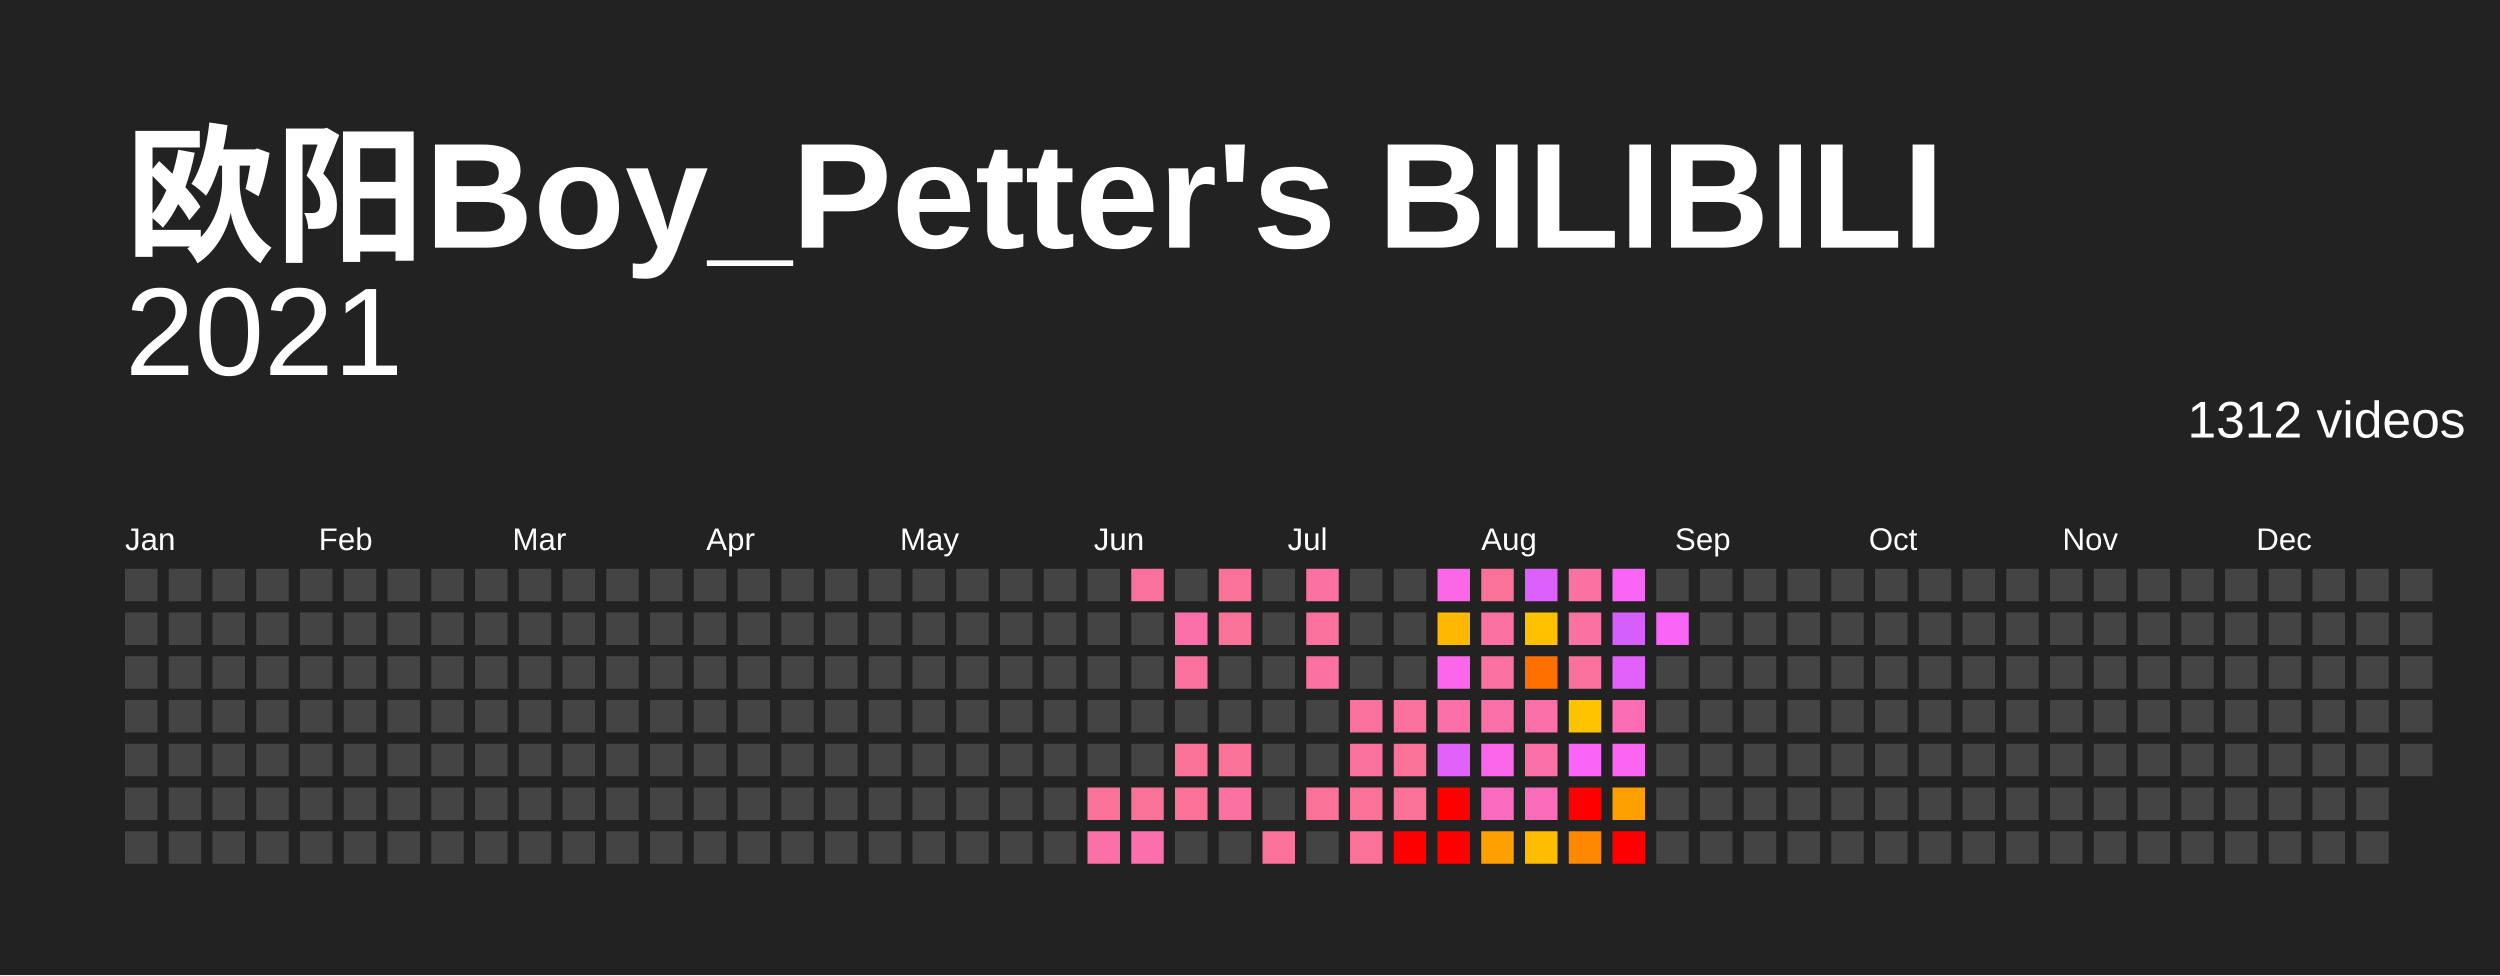
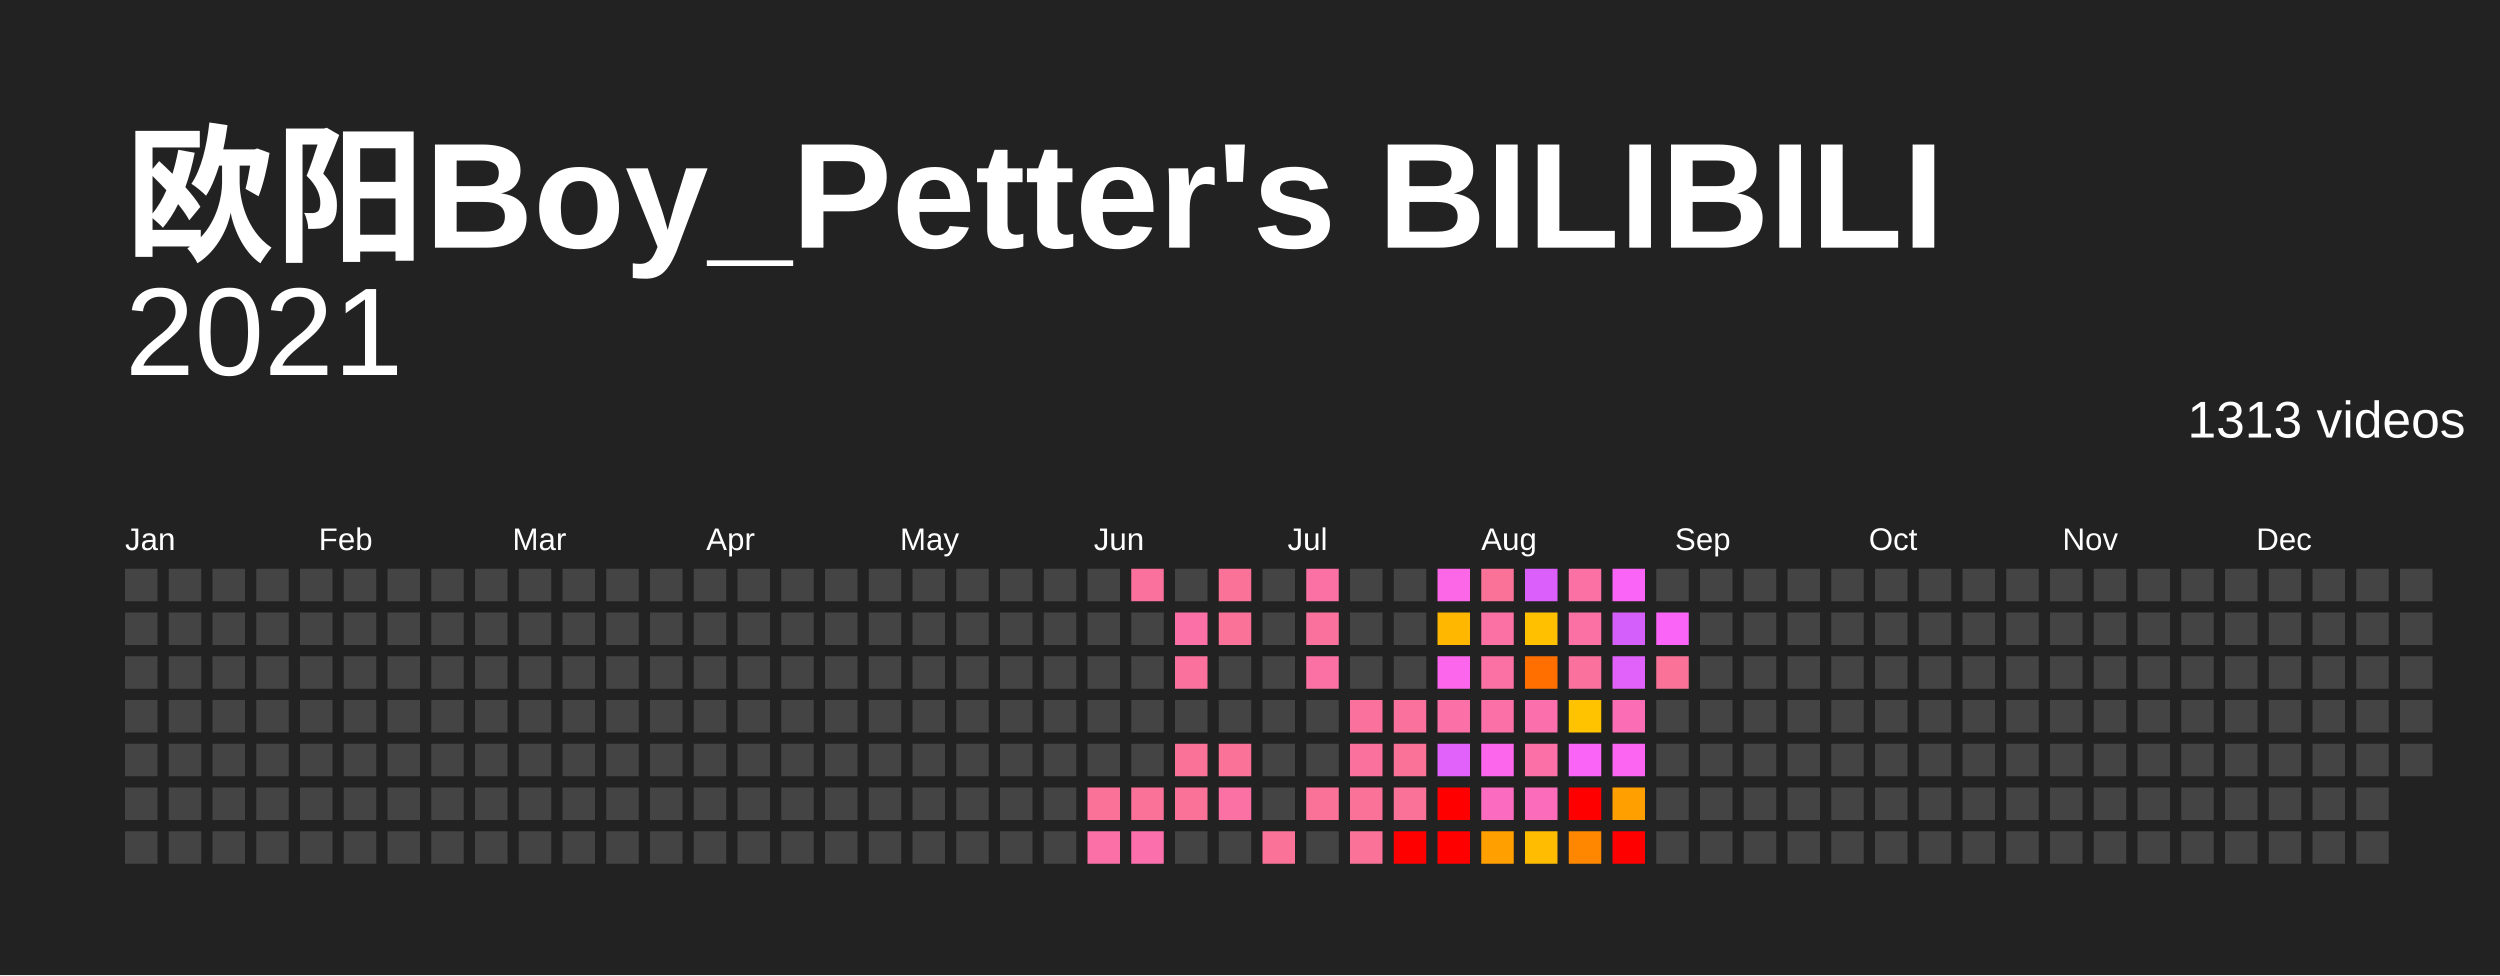
<svg xmlns="http://www.w3.org/2000/svg" baseProfile="full" height="78mm" version="1.1" viewBox="0,0,200,78" width="200mm">
  <defs />
  <rect fill="#222222" height="78" width="200" x="0" y="0" />
  <text fill="#FFFFFF" style="font-size:12px; font-family:Arial; font-weight:bold;" x="10" y="20">欧阳Boy_Petter's BILIBILI</text>
  <text alignment-baseline="hanging" fill="#FFFFFF" style="font-size:10.0px; font-family:Arial;" x="10" y="30">2021</text>
-   <text alignment-baseline="hanging" fill="#FFFFFF" style="font-size:4.125px; font-family:Arial;" x="175" y="35">1312 videos</text>
+   <text alignment-baseline="hanging" fill="#FFFFFF" style="font-size:4.125px; font-family:Arial;" x="175" y="35">1313 videos</text>
  <text fill="#FFFFFF" style="font-size:2.5px; font-family:Arial" x="10.0" y="44">Jan</text>
  <text fill="#FFFFFF" style="font-size:2.5px; font-family:Arial" x="25.5" y="44">Feb</text>
  <text fill="#FFFFFF" style="font-size:2.5px; font-family:Arial" x="41.0" y="44">Mar</text>
  <text fill="#FFFFFF" style="font-size:2.5px; font-family:Arial" x="56.5" y="44">Apr</text>
  <text fill="#FFFFFF" style="font-size:2.5px; font-family:Arial" x="72.0" y="44">May</text>
  <text fill="#FFFFFF" style="font-size:2.5px; font-family:Arial" x="87.5" y="44">Jun</text>
  <text fill="#FFFFFF" style="font-size:2.5px; font-family:Arial" x="103.0" y="44">Jul</text>
  <text fill="#FFFFFF" style="font-size:2.5px; font-family:Arial" x="118.5" y="44">Aug</text>
  <text fill="#FFFFFF" style="font-size:2.5px; font-family:Arial" x="134.0" y="44">Sep</text>
  <text fill="#FFFFFF" style="font-size:2.5px; font-family:Arial" x="149.5" y="44">Oct</text>
  <text fill="#FFFFFF" style="font-size:2.5px; font-family:Arial" x="165.0" y="44">Nov</text>
  <text fill="#FFFFFF" style="font-size:2.5px; font-family:Arial" x="180.5" y="44">Dec</text>
  <rect fill="#444444" height="2.6" width="2.6" x="10.0" y="45.5" />
  <rect fill="#444444" height="2.6" width="2.6" x="10.0" y="49.0" />
  <rect fill="#444444" height="2.6" width="2.6" x="10.0" y="52.5" />
  <rect fill="#444444" height="2.6" width="2.6" x="10.0" y="56.0" />
  <rect fill="#444444" height="2.6" width="2.6" x="10.0" y="59.5" />
  <rect fill="#444444" height="2.6" width="2.6" x="10.0" y="63.0" />
  <rect fill="#444444" height="2.6" width="2.6" x="10.0" y="66.5" />
  <rect fill="#444444" height="2.6" width="2.6" x="13.5" y="45.5" />
  <rect fill="#444444" height="2.6" width="2.6" x="13.5" y="49.0" />
  <rect fill="#444444" height="2.6" width="2.6" x="13.5" y="52.5" />
  <rect fill="#444444" height="2.6" width="2.6" x="13.5" y="56.0" />
  <rect fill="#444444" height="2.6" width="2.6" x="13.5" y="59.5" />
  <rect fill="#444444" height="2.6" width="2.6" x="13.5" y="63.0" />
  <rect fill="#444444" height="2.6" width="2.6" x="13.5" y="66.5" />
  <rect fill="#444444" height="2.6" width="2.6" x="17.0" y="45.5" />
  <rect fill="#444444" height="2.6" width="2.6" x="17.0" y="49.0" />
  <rect fill="#444444" height="2.6" width="2.6" x="17.0" y="52.5" />
  <rect fill="#444444" height="2.6" width="2.6" x="17.0" y="56.0" />
  <rect fill="#444444" height="2.6" width="2.6" x="17.0" y="59.5" />
  <rect fill="#444444" height="2.6" width="2.6" x="17.0" y="63.0" />
  <rect fill="#444444" height="2.6" width="2.6" x="17.0" y="66.5" />
  <rect fill="#444444" height="2.6" width="2.6" x="20.5" y="45.5" />
  <rect fill="#444444" height="2.6" width="2.6" x="20.5" y="49.0" />
  <rect fill="#444444" height="2.6" width="2.6" x="20.5" y="52.5" />
  <rect fill="#444444" height="2.6" width="2.6" x="20.5" y="56.0" />
  <rect fill="#444444" height="2.6" width="2.6" x="20.5" y="59.5" />
  <rect fill="#444444" height="2.6" width="2.6" x="20.5" y="63.0" />
  <rect fill="#444444" height="2.6" width="2.6" x="20.5" y="66.5" />
  <rect fill="#444444" height="2.6" width="2.6" x="24.0" y="45.5" />
  <rect fill="#444444" height="2.6" width="2.6" x="24.0" y="49.0" />
  <rect fill="#444444" height="2.6" width="2.6" x="24.0" y="52.5" />
  <rect fill="#444444" height="2.6" width="2.6" x="24.0" y="56.0" />
  <rect fill="#444444" height="2.6" width="2.6" x="24.0" y="59.5" />
  <rect fill="#444444" height="2.6" width="2.6" x="24.0" y="63.0" />
  <rect fill="#444444" height="2.6" width="2.6" x="24.0" y="66.5" />
  <rect fill="#444444" height="2.6" width="2.6" x="27.5" y="45.5" />
  <rect fill="#444444" height="2.6" width="2.6" x="27.5" y="49.0" />
  <rect fill="#444444" height="2.6" width="2.6" x="27.5" y="52.5" />
  <rect fill="#444444" height="2.6" width="2.6" x="27.5" y="56.0" />
  <rect fill="#444444" height="2.6" width="2.6" x="27.5" y="59.5" />
  <rect fill="#444444" height="2.6" width="2.6" x="27.5" y="63.0" />
  <rect fill="#444444" height="2.6" width="2.6" x="27.5" y="66.5" />
  <rect fill="#444444" height="2.6" width="2.6" x="31.0" y="45.5" />
  <rect fill="#444444" height="2.6" width="2.6" x="31.0" y="49.0" />
  <rect fill="#444444" height="2.6" width="2.6" x="31.0" y="52.5" />
  <rect fill="#444444" height="2.6" width="2.6" x="31.0" y="56.0" />
  <rect fill="#444444" height="2.6" width="2.6" x="31.0" y="59.5" />
  <rect fill="#444444" height="2.6" width="2.6" x="31.0" y="63.0" />
  <rect fill="#444444" height="2.6" width="2.6" x="31.0" y="66.5" />
  <rect fill="#444444" height="2.6" width="2.6" x="34.5" y="45.5" />
  <rect fill="#444444" height="2.6" width="2.6" x="34.5" y="49.0" />
  <rect fill="#444444" height="2.6" width="2.6" x="34.5" y="52.5" />
  <rect fill="#444444" height="2.6" width="2.6" x="34.5" y="56.0" />
  <rect fill="#444444" height="2.6" width="2.6" x="34.5" y="59.5" />
  <rect fill="#444444" height="2.6" width="2.6" x="34.5" y="63.0" />
  <rect fill="#444444" height="2.6" width="2.6" x="34.5" y="66.5" />
  <rect fill="#444444" height="2.6" width="2.6" x="38.0" y="45.5" />
  <rect fill="#444444" height="2.6" width="2.6" x="38.0" y="49.0" />
  <rect fill="#444444" height="2.6" width="2.6" x="38.0" y="52.5" />
  <rect fill="#444444" height="2.6" width="2.6" x="38.0" y="56.0" />
  <rect fill="#444444" height="2.6" width="2.6" x="38.0" y="59.5" />
  <rect fill="#444444" height="2.6" width="2.6" x="38.0" y="63.0" />
  <rect fill="#444444" height="2.6" width="2.6" x="38.0" y="66.5" />
  <rect fill="#444444" height="2.6" width="2.6" x="41.5" y="45.5" />
  <rect fill="#444444" height="2.6" width="2.6" x="41.5" y="49.0" />
  <rect fill="#444444" height="2.6" width="2.6" x="41.5" y="52.5" />
  <rect fill="#444444" height="2.6" width="2.6" x="41.5" y="56.0" />
  <rect fill="#444444" height="2.6" width="2.6" x="41.5" y="59.5" />
  <rect fill="#444444" height="2.6" width="2.6" x="41.5" y="63.0" />
  <rect fill="#444444" height="2.6" width="2.6" x="41.5" y="66.5" />
  <rect fill="#444444" height="2.6" width="2.6" x="45.0" y="45.5" />
  <rect fill="#444444" height="2.6" width="2.6" x="45.0" y="49.0" />
  <rect fill="#444444" height="2.6" width="2.6" x="45.0" y="52.5" />
  <rect fill="#444444" height="2.6" width="2.6" x="45.0" y="56.0" />
  <rect fill="#444444" height="2.6" width="2.6" x="45.0" y="59.5" />
  <rect fill="#444444" height="2.6" width="2.6" x="45.0" y="63.0" />
  <rect fill="#444444" height="2.6" width="2.6" x="45.0" y="66.5" />
  <rect fill="#444444" height="2.6" width="2.6" x="48.5" y="45.5" />
  <rect fill="#444444" height="2.6" width="2.6" x="48.5" y="49.0" />
  <rect fill="#444444" height="2.6" width="2.6" x="48.5" y="52.5" />
  <rect fill="#444444" height="2.6" width="2.6" x="48.5" y="56.0" />
  <rect fill="#444444" height="2.6" width="2.6" x="48.5" y="59.5" />
  <rect fill="#444444" height="2.6" width="2.6" x="48.5" y="63.0" />
  <rect fill="#444444" height="2.6" width="2.6" x="48.5" y="66.5" />
  <rect fill="#444444" height="2.6" width="2.6" x="52.0" y="45.5" />
  <rect fill="#444444" height="2.6" width="2.6" x="52.0" y="49.0" />
  <rect fill="#444444" height="2.6" width="2.6" x="52.0" y="52.5" />
  <rect fill="#444444" height="2.6" width="2.6" x="52.0" y="56.0" />
  <rect fill="#444444" height="2.6" width="2.6" x="52.0" y="59.5" />
  <rect fill="#444444" height="2.6" width="2.6" x="52.0" y="63.0" />
  <rect fill="#444444" height="2.6" width="2.6" x="52.0" y="66.5" />
  <rect fill="#444444" height="2.6" width="2.6" x="55.5" y="45.5" />
  <rect fill="#444444" height="2.6" width="2.6" x="55.5" y="49.0" />
  <rect fill="#444444" height="2.6" width="2.6" x="55.5" y="52.5" />
  <rect fill="#444444" height="2.6" width="2.6" x="55.5" y="56.0" />
  <rect fill="#444444" height="2.6" width="2.6" x="55.5" y="59.5" />
  <rect fill="#444444" height="2.6" width="2.6" x="55.5" y="63.0" />
  <rect fill="#444444" height="2.6" width="2.6" x="55.5" y="66.5" />
  <rect fill="#444444" height="2.6" width="2.6" x="59.0" y="45.5" />
  <rect fill="#444444" height="2.6" width="2.6" x="59.0" y="49.0" />
  <rect fill="#444444" height="2.6" width="2.6" x="59.0" y="52.5" />
  <rect fill="#444444" height="2.6" width="2.6" x="59.0" y="56.0" />
  <rect fill="#444444" height="2.6" width="2.6" x="59.0" y="59.5" />
  <rect fill="#444444" height="2.6" width="2.6" x="59.0" y="63.0" />
  <rect fill="#444444" height="2.6" width="2.6" x="59.0" y="66.5" />
  <rect fill="#444444" height="2.6" width="2.6" x="62.5" y="45.5" />
  <rect fill="#444444" height="2.6" width="2.6" x="62.5" y="49.0" />
  <rect fill="#444444" height="2.6" width="2.6" x="62.5" y="52.5" />
  <rect fill="#444444" height="2.6" width="2.6" x="62.5" y="56.0" />
  <rect fill="#444444" height="2.6" width="2.6" x="62.5" y="59.5" />
  <rect fill="#444444" height="2.6" width="2.6" x="62.5" y="63.0" />
  <rect fill="#444444" height="2.6" width="2.6" x="62.5" y="66.5" />
  <rect fill="#444444" height="2.6" width="2.6" x="66.0" y="45.5" />
  <rect fill="#444444" height="2.6" width="2.6" x="66.0" y="49.0" />
  <rect fill="#444444" height="2.6" width="2.6" x="66.0" y="52.5" />
  <rect fill="#444444" height="2.6" width="2.6" x="66.0" y="56.0" />
  <rect fill="#444444" height="2.6" width="2.6" x="66.0" y="59.5" />
  <rect fill="#444444" height="2.6" width="2.6" x="66.0" y="63.0" />
  <rect fill="#444444" height="2.6" width="2.6" x="66.0" y="66.5" />
  <rect fill="#444444" height="2.6" width="2.6" x="69.5" y="45.5" />
  <rect fill="#444444" height="2.6" width="2.6" x="69.5" y="49.0" />
  <rect fill="#444444" height="2.6" width="2.6" x="69.5" y="52.5" />
  <rect fill="#444444" height="2.6" width="2.6" x="69.5" y="56.0" />
  <rect fill="#444444" height="2.6" width="2.6" x="69.5" y="59.5" />
  <rect fill="#444444" height="2.6" width="2.6" x="69.5" y="63.0" />
  <rect fill="#444444" height="2.6" width="2.6" x="69.5" y="66.5" />
  <rect fill="#444444" height="2.6" width="2.6" x="73.0" y="45.5" />
  <rect fill="#444444" height="2.6" width="2.6" x="73.0" y="49.0" />
  <rect fill="#444444" height="2.6" width="2.6" x="73.0" y="52.5" />
  <rect fill="#444444" height="2.6" width="2.6" x="73.0" y="56.0" />
  <rect fill="#444444" height="2.6" width="2.6" x="73.0" y="59.5" />
  <rect fill="#444444" height="2.6" width="2.6" x="73.0" y="63.0" />
  <rect fill="#444444" height="2.6" width="2.6" x="73.0" y="66.5" />
  <rect fill="#444444" height="2.6" width="2.6" x="76.5" y="45.5" />
  <rect fill="#444444" height="2.6" width="2.6" x="76.5" y="49.0" />
  <rect fill="#444444" height="2.6" width="2.6" x="76.5" y="52.5" />
  <rect fill="#444444" height="2.6" width="2.6" x="76.5" y="56.0" />
  <rect fill="#444444" height="2.6" width="2.6" x="76.5" y="59.5" />
  <rect fill="#444444" height="2.6" width="2.6" x="76.5" y="63.0" />
  <rect fill="#444444" height="2.6" width="2.6" x="76.5" y="66.5" />
  <rect fill="#444444" height="2.6" width="2.6" x="80.0" y="45.5" />
  <rect fill="#444444" height="2.6" width="2.6" x="80.0" y="49.0" />
  <rect fill="#444444" height="2.6" width="2.6" x="80.0" y="52.5" />
  <rect fill="#444444" height="2.6" width="2.6" x="80.0" y="56.0" />
  <rect fill="#444444" height="2.6" width="2.6" x="80.0" y="59.5" />
  <rect fill="#444444" height="2.6" width="2.6" x="80.0" y="63.0" />
  <rect fill="#444444" height="2.6" width="2.6" x="80.0" y="66.5" />
  <rect fill="#444444" height="2.6" width="2.6" x="83.5" y="45.5" />
  <rect fill="#444444" height="2.6" width="2.6" x="83.5" y="49.0" />
  <rect fill="#444444" height="2.6" width="2.6" x="83.5" y="52.5" />
  <rect fill="#444444" height="2.6" width="2.6" x="83.5" y="56.0" />
  <rect fill="#444444" height="2.6" width="2.6" x="83.5" y="59.5" />
  <rect fill="#444444" height="2.6" width="2.6" x="83.5" y="63.0" />
  <rect fill="#444444" height="2.6" width="2.6" x="83.5" y="66.5" />
  <rect fill="#444444" height="2.6" width="2.6" x="87.0" y="45.5" />
  <rect fill="#444444" height="2.6" width="2.6" x="87.0" y="49.0" />
  <rect fill="#444444" height="2.6" width="2.6" x="87.0" y="52.5" />
  <rect fill="#444444" height="2.6" width="2.6" x="87.0" y="56.0" />
  <rect fill="#444444" height="2.6" width="2.6" x="87.0" y="59.5" />
  <rect fill="#fb7299" height="2.6" width="2.6" x="87.0" y="63.0" />
  <rect fill="#fb70a7" height="2.6" width="2.6" x="87.0" y="66.5" />
  <rect fill="#fb719e" height="2.6" width="2.6" x="90.5" y="45.5" />
  <rect fill="#444444" height="2.6" width="2.6" x="90.5" y="49.0" />
  <rect fill="#444444" height="2.6" width="2.6" x="90.5" y="52.5" />
  <rect fill="#444444" height="2.6" width="2.6" x="90.5" y="56.0" />
  <rect fill="#444444" height="2.6" width="2.6" x="90.5" y="59.5" />
  <rect fill="#fb7299" height="2.6" width="2.6" x="90.5" y="63.0" />
  <rect fill="#fb6fac" height="2.6" width="2.6" x="90.5" y="66.5" />
  <rect fill="#444444" height="2.6" width="2.6" x="94.0" y="45.5" />
  <rect fill="#fb70a7" height="2.6" width="2.6" x="94.0" y="49.0" />
  <rect fill="#fb719e" height="2.6" width="2.6" x="94.0" y="52.5" />
  <rect fill="#444444" height="2.6" width="2.6" x="94.0" y="56.0" />
  <rect fill="#fb7299" height="2.6" width="2.6" x="94.0" y="59.5" />
  <rect fill="#fb7299" height="2.6" width="2.6" x="94.0" y="63.0" />
  <rect fill="#444444" height="2.6" width="2.6" x="94.0" y="66.5" />
  <rect fill="#fb7299" height="2.6" width="2.6" x="97.5" y="45.5" />
  <rect fill="#fb7299" height="2.6" width="2.6" x="97.5" y="49.0" />
  <rect fill="#444444" height="2.6" width="2.6" x="97.5" y="52.5" />
  <rect fill="#444444" height="2.6" width="2.6" x="97.5" y="56.0" />
  <rect fill="#fb7299" height="2.6" width="2.6" x="97.5" y="59.5" />
-   <rect fill="#fb71a2" height="2.6" width="2.6" x="97.5" y="63.0" />
+   <rect fill="#fb71a3" height="2.6" width="2.6" x="97.5" y="63.0" />
  <rect fill="#444444" height="2.6" width="2.6" x="97.5" y="66.5" />
  <rect fill="#444444" height="2.6" width="2.6" x="101.0" y="45.5" />
  <rect fill="#444444" height="2.6" width="2.6" x="101.0" y="49.0" />
  <rect fill="#444444" height="2.6" width="2.6" x="101.0" y="52.5" />
  <rect fill="#444444" height="2.6" width="2.6" x="101.0" y="56.0" />
  <rect fill="#444444" height="2.6" width="2.6" x="101.0" y="59.5" />
  <rect fill="#444444" height="2.6" width="2.6" x="101.0" y="63.0" />
  <rect fill="#fb7299" height="2.6" width="2.6" x="101.0" y="66.5" />
-   <rect fill="#fb71a2" height="2.6" width="2.6" x="104.5" y="45.5" />
+   <rect fill="#fb71a3" height="2.6" width="2.6" x="104.5" y="45.5" />
  <rect fill="#fb719e" height="2.6" width="2.6" x="104.5" y="49.0" />
-   <rect fill="#fb71a2" height="2.6" width="2.6" x="104.5" y="52.5" />
+   <rect fill="#fb71a3" height="2.6" width="2.6" x="104.5" y="52.5" />
  <rect fill="#444444" height="2.6" width="2.6" x="104.5" y="56.0" />
  <rect fill="#444444" height="2.6" width="2.6" x="104.5" y="59.5" />
  <rect fill="#fb7299" height="2.6" width="2.6" x="104.5" y="63.0" />
  <rect fill="#444444" height="2.6" width="2.6" x="104.5" y="66.5" />
  <rect fill="#444444" height="2.6" width="2.6" x="108.0" y="45.5" />
  <rect fill="#444444" height="2.6" width="2.6" x="108.0" y="49.0" />
  <rect fill="#444444" height="2.6" width="2.6" x="108.0" y="52.5" />
  <rect fill="#fb719e" height="2.6" width="2.6" x="108.0" y="56.0" />
  <rect fill="#fb719e" height="2.6" width="2.6" x="108.0" y="59.5" />
  <rect fill="#fb7299" height="2.6" width="2.6" x="108.0" y="63.0" />
  <rect fill="#fb7299" height="2.6" width="2.6" x="108.0" y="66.5" />
  <rect fill="#444444" height="2.6" width="2.6" x="111.5" y="45.5" />
  <rect fill="#444444" height="2.6" width="2.6" x="111.5" y="49.0" />
  <rect fill="#444444" height="2.6" width="2.6" x="111.5" y="52.5" />
  <rect fill="#fb719e" height="2.6" width="2.6" x="111.5" y="56.0" />
  <rect fill="#fb7299" height="2.6" width="2.6" x="111.5" y="59.5" />
  <rect fill="#fb7299" height="2.6" width="2.6" x="111.5" y="63.0" />
  <rect fill="red" height="2.6" width="2.6" x="111.5" y="66.5" />
  <rect fill="#fb67e6" height="2.6" width="2.6" x="115.0" y="45.5" />
-   <rect fill="#ffb800" height="2.6" width="2.6" x="115.0" y="49.0" />
-   <rect fill="#fb66eb" height="2.6" width="2.6" x="115.0" y="52.5" />
+   <rect fill="#ffb700" height="2.6" width="2.6" x="115.0" y="49.0" />
+   <rect fill="#fb66ec" height="2.6" width="2.6" x="115.0" y="52.5" />
  <rect fill="#fb70a7" height="2.6" width="2.6" x="115.0" y="56.0" />
-   <rect fill="#e261fb" height="2.6" width="2.6" x="115.0" y="59.5" />
+   <rect fill="#e161fb" height="2.6" width="2.6" x="115.0" y="59.5" />
  <rect fill="red" height="2.6" width="2.6" x="115.0" y="63.0" />
  <rect fill="red" height="2.6" width="2.6" x="115.0" y="66.5" />
  <rect fill="#fb7299" height="2.6" width="2.6" x="118.5" y="45.5" />
-   <rect fill="#fb71a2" height="2.6" width="2.6" x="118.5" y="49.0" />
-   <rect fill="#fb71a2" height="2.6" width="2.6" x="118.5" y="52.5" />
+   <rect fill="#fb71a3" height="2.6" width="2.6" x="118.5" y="49.0" />
+   <rect fill="#fb71a3" height="2.6" width="2.6" x="118.5" y="52.5" />
  <rect fill="#fb70a7" height="2.6" width="2.6" x="118.5" y="56.0" />
-   <rect fill="#fb66eb" height="2.6" width="2.6" x="118.5" y="59.5" />
-   <rect fill="#fb6cc0" height="2.6" width="2.6" x="118.5" y="63.0" />
-   <rect fill="#ffa000" height="2.6" width="2.6" x="118.5" y="66.5" />
-   <rect fill="#dc60fb" height="2.6" width="2.6" x="122.0" y="45.5" />
+   <rect fill="#fb66ec" height="2.6" width="2.6" x="118.5" y="59.5" />
+   <rect fill="#fb6cc1" height="2.6" width="2.6" x="118.5" y="63.0" />
+   <rect fill="#ff9f00" height="2.6" width="2.6" x="118.5" y="66.5" />
+   <rect fill="#db60fb" height="2.6" width="2.6" x="122.0" y="45.5" />
  <rect fill="#ffc000" height="2.6" width="2.6" x="122.0" y="49.0" />
-   <rect fill="#ff7000" height="2.6" width="2.6" x="122.0" y="52.5" />
-   <rect fill="#fb70a7" height="2.6" width="2.6" x="122.0" y="56.0" />
+   <rect fill="#ff6f00" height="2.6" width="2.6" x="122.0" y="52.5" />
+   <rect fill="#fb6fac" height="2.6" width="2.6" x="122.0" y="56.0" />
  <rect fill="#fb70a7" height="2.6" width="2.6" x="122.0" y="59.5" />
  <rect fill="#fb6dbb" height="2.6" width="2.6" x="122.0" y="63.0" />
-   <rect fill="#ffbd00" height="2.6" width="2.6" x="122.0" y="66.5" />
-   <rect fill="#fb71a2" height="2.6" width="2.6" x="125.5" y="45.5" />
-   <rect fill="#fb71a2" height="2.6" width="2.6" x="125.5" y="49.0" />
+   <rect fill="#ffbc00" height="2.6" width="2.6" x="122.0" y="66.5" />
+   <rect fill="#fb71a3" height="2.6" width="2.6" x="125.5" y="45.5" />
+   <rect fill="#fb71a3" height="2.6" width="2.6" x="125.5" y="49.0" />
  <rect fill="#fb719e" height="2.6" width="2.6" x="125.5" y="52.5" />
  <rect fill="#ffc300" height="2.6" width="2.6" x="125.5" y="56.0" />
  <rect fill="#fb65f7" height="2.6" width="2.6" x="125.5" y="59.5" />
  <rect fill="red" height="2.6" width="2.6" x="125.5" y="63.0" />
-   <rect fill="#ff8800" height="2.6" width="2.6" x="125.5" y="66.5" />
+   <rect fill="#ff8700" height="2.6" width="2.6" x="125.5" y="66.5" />
  <rect fill="#fb65f7" height="2.6" width="2.6" x="129.0" y="45.5" />
-   <rect fill="#d65ffb" height="2.6" width="2.6" x="129.0" y="49.0" />
-   <rect fill="#e261fb" height="2.6" width="2.6" x="129.0" y="52.5" />
+   <rect fill="#d55ffb" height="2.6" width="2.6" x="129.0" y="49.0" />
+   <rect fill="#e161fb" height="2.6" width="2.6" x="129.0" y="52.5" />
  <rect fill="#fb6eb6" height="2.6" width="2.6" x="129.0" y="56.0" />
-   <rect fill="#fb65f1" height="2.6" width="2.6" x="129.0" y="59.5" />
-   <rect fill="#ffa000" height="2.6" width="2.6" x="129.0" y="63.0" />
+   <rect fill="#fb65f2" height="2.6" width="2.6" x="129.0" y="59.5" />
+   <rect fill="#ff9f00" height="2.6" width="2.6" x="129.0" y="63.0" />
  <rect fill="red" height="2.6" width="2.6" x="129.0" y="66.5" />
  <rect fill="#444444" height="2.6" width="2.6" x="132.5" y="45.5" />
  <rect fill="#fb65f7" height="2.6" width="2.6" x="132.5" y="49.0" />
-   <rect fill="#444444" height="2.6" width="2.6" x="132.5" y="52.5" />
+   <rect fill="#fb7299" height="2.6" width="2.6" x="132.5" y="52.5" />
  <rect fill="#444444" height="2.6" width="2.6" x="132.5" y="56.0" />
  <rect fill="#444444" height="2.6" width="2.6" x="132.5" y="59.5" />
  <rect fill="#444444" height="2.6" width="2.6" x="132.5" y="63.0" />
  <rect fill="#444444" height="2.6" width="2.6" x="132.5" y="66.5" />
  <rect fill="#444444" height="2.6" width="2.6" x="136.0" y="45.5" />
  <rect fill="#444444" height="2.6" width="2.6" x="136.0" y="49.0" />
  <rect fill="#444444" height="2.6" width="2.6" x="136.0" y="52.5" />
  <rect fill="#444444" height="2.6" width="2.6" x="136.0" y="56.0" />
  <rect fill="#444444" height="2.6" width="2.6" x="136.0" y="59.5" />
  <rect fill="#444444" height="2.6" width="2.6" x="136.0" y="63.0" />
  <rect fill="#444444" height="2.6" width="2.6" x="136.0" y="66.5" />
  <rect fill="#444444" height="2.6" width="2.6" x="139.5" y="45.5" />
  <rect fill="#444444" height="2.6" width="2.6" x="139.5" y="49.0" />
  <rect fill="#444444" height="2.6" width="2.6" x="139.5" y="52.5" />
  <rect fill="#444444" height="2.6" width="2.6" x="139.5" y="56.0" />
  <rect fill="#444444" height="2.6" width="2.6" x="139.5" y="59.5" />
  <rect fill="#444444" height="2.6" width="2.6" x="139.5" y="63.0" />
  <rect fill="#444444" height="2.6" width="2.6" x="139.5" y="66.5" />
  <rect fill="#444444" height="2.6" width="2.6" x="143.0" y="45.5" />
  <rect fill="#444444" height="2.6" width="2.6" x="143.0" y="49.0" />
  <rect fill="#444444" height="2.6" width="2.6" x="143.0" y="52.5" />
  <rect fill="#444444" height="2.6" width="2.6" x="143.0" y="56.0" />
  <rect fill="#444444" height="2.6" width="2.6" x="143.0" y="59.5" />
  <rect fill="#444444" height="2.6" width="2.6" x="143.0" y="63.0" />
  <rect fill="#444444" height="2.6" width="2.6" x="143.0" y="66.5" />
  <rect fill="#444444" height="2.6" width="2.6" x="146.5" y="45.5" />
  <rect fill="#444444" height="2.6" width="2.6" x="146.5" y="49.0" />
  <rect fill="#444444" height="2.6" width="2.6" x="146.5" y="52.5" />
  <rect fill="#444444" height="2.6" width="2.6" x="146.5" y="56.0" />
  <rect fill="#444444" height="2.6" width="2.6" x="146.5" y="59.5" />
  <rect fill="#444444" height="2.6" width="2.6" x="146.5" y="63.0" />
  <rect fill="#444444" height="2.6" width="2.6" x="146.5" y="66.5" />
  <rect fill="#444444" height="2.6" width="2.6" x="150.0" y="45.5" />
  <rect fill="#444444" height="2.6" width="2.6" x="150.0" y="49.0" />
  <rect fill="#444444" height="2.6" width="2.6" x="150.0" y="52.5" />
  <rect fill="#444444" height="2.6" width="2.6" x="150.0" y="56.0" />
  <rect fill="#444444" height="2.6" width="2.6" x="150.0" y="59.5" />
  <rect fill="#444444" height="2.6" width="2.6" x="150.0" y="63.0" />
  <rect fill="#444444" height="2.6" width="2.6" x="150.0" y="66.5" />
  <rect fill="#444444" height="2.6" width="2.6" x="153.5" y="45.5" />
  <rect fill="#444444" height="2.6" width="2.6" x="153.5" y="49.0" />
  <rect fill="#444444" height="2.6" width="2.6" x="153.5" y="52.5" />
  <rect fill="#444444" height="2.6" width="2.6" x="153.5" y="56.0" />
  <rect fill="#444444" height="2.6" width="2.6" x="153.5" y="59.5" />
  <rect fill="#444444" height="2.6" width="2.6" x="153.5" y="63.0" />
  <rect fill="#444444" height="2.6" width="2.6" x="153.5" y="66.5" />
  <rect fill="#444444" height="2.6" width="2.6" x="157.0" y="45.5" />
  <rect fill="#444444" height="2.6" width="2.6" x="157.0" y="49.0" />
  <rect fill="#444444" height="2.6" width="2.6" x="157.0" y="52.5" />
  <rect fill="#444444" height="2.6" width="2.6" x="157.0" y="56.0" />
  <rect fill="#444444" height="2.6" width="2.6" x="157.0" y="59.5" />
  <rect fill="#444444" height="2.6" width="2.6" x="157.0" y="63.0" />
  <rect fill="#444444" height="2.6" width="2.6" x="157.0" y="66.5" />
  <rect fill="#444444" height="2.6" width="2.6" x="160.5" y="45.5" />
  <rect fill="#444444" height="2.6" width="2.6" x="160.5" y="49.0" />
  <rect fill="#444444" height="2.6" width="2.6" x="160.5" y="52.5" />
  <rect fill="#444444" height="2.6" width="2.6" x="160.5" y="56.0" />
  <rect fill="#444444" height="2.6" width="2.6" x="160.5" y="59.5" />
  <rect fill="#444444" height="2.6" width="2.6" x="160.5" y="63.0" />
  <rect fill="#444444" height="2.6" width="2.6" x="160.5" y="66.5" />
  <rect fill="#444444" height="2.6" width="2.6" x="164.0" y="45.5" />
  <rect fill="#444444" height="2.6" width="2.6" x="164.0" y="49.0" />
  <rect fill="#444444" height="2.6" width="2.6" x="164.0" y="52.5" />
  <rect fill="#444444" height="2.6" width="2.6" x="164.0" y="56.0" />
  <rect fill="#444444" height="2.6" width="2.6" x="164.0" y="59.5" />
  <rect fill="#444444" height="2.6" width="2.6" x="164.0" y="63.0" />
  <rect fill="#444444" height="2.6" width="2.6" x="164.0" y="66.5" />
  <rect fill="#444444" height="2.6" width="2.6" x="167.5" y="45.5" />
  <rect fill="#444444" height="2.6" width="2.6" x="167.5" y="49.0" />
  <rect fill="#444444" height="2.6" width="2.6" x="167.5" y="52.5" />
  <rect fill="#444444" height="2.6" width="2.6" x="167.5" y="56.0" />
  <rect fill="#444444" height="2.6" width="2.6" x="167.5" y="59.5" />
  <rect fill="#444444" height="2.6" width="2.6" x="167.5" y="63.0" />
  <rect fill="#444444" height="2.6" width="2.6" x="167.5" y="66.5" />
  <rect fill="#444444" height="2.6" width="2.6" x="171.0" y="45.5" />
  <rect fill="#444444" height="2.6" width="2.6" x="171.0" y="49.0" />
  <rect fill="#444444" height="2.6" width="2.6" x="171.0" y="52.5" />
  <rect fill="#444444" height="2.6" width="2.6" x="171.0" y="56.0" />
  <rect fill="#444444" height="2.6" width="2.6" x="171.0" y="59.5" />
  <rect fill="#444444" height="2.6" width="2.6" x="171.0" y="63.0" />
  <rect fill="#444444" height="2.6" width="2.6" x="171.0" y="66.5" />
  <rect fill="#444444" height="2.6" width="2.6" x="174.5" y="45.5" />
  <rect fill="#444444" height="2.6" width="2.6" x="174.5" y="49.0" />
  <rect fill="#444444" height="2.6" width="2.6" x="174.5" y="52.5" />
  <rect fill="#444444" height="2.6" width="2.6" x="174.5" y="56.0" />
  <rect fill="#444444" height="2.6" width="2.6" x="174.5" y="59.5" />
  <rect fill="#444444" height="2.6" width="2.6" x="174.5" y="63.0" />
  <rect fill="#444444" height="2.6" width="2.6" x="174.5" y="66.5" />
  <rect fill="#444444" height="2.6" width="2.6" x="178.0" y="45.5" />
  <rect fill="#444444" height="2.6" width="2.6" x="178.0" y="49.0" />
  <rect fill="#444444" height="2.6" width="2.6" x="178.0" y="52.5" />
  <rect fill="#444444" height="2.6" width="2.6" x="178.0" y="56.0" />
  <rect fill="#444444" height="2.6" width="2.6" x="178.0" y="59.5" />
  <rect fill="#444444" height="2.6" width="2.6" x="178.0" y="63.0" />
  <rect fill="#444444" height="2.6" width="2.6" x="178.0" y="66.5" />
  <rect fill="#444444" height="2.6" width="2.6" x="181.5" y="45.5" />
  <rect fill="#444444" height="2.6" width="2.6" x="181.5" y="49.0" />
  <rect fill="#444444" height="2.6" width="2.6" x="181.5" y="52.5" />
  <rect fill="#444444" height="2.6" width="2.6" x="181.5" y="56.0" />
  <rect fill="#444444" height="2.6" width="2.6" x="181.5" y="59.5" />
  <rect fill="#444444" height="2.6" width="2.6" x="181.5" y="63.0" />
  <rect fill="#444444" height="2.6" width="2.6" x="181.5" y="66.5" />
  <rect fill="#444444" height="2.6" width="2.6" x="185.0" y="45.5" />
  <rect fill="#444444" height="2.6" width="2.6" x="185.0" y="49.0" />
  <rect fill="#444444" height="2.6" width="2.6" x="185.0" y="52.5" />
  <rect fill="#444444" height="2.6" width="2.6" x="185.0" y="56.0" />
  <rect fill="#444444" height="2.6" width="2.6" x="185.0" y="59.5" />
  <rect fill="#444444" height="2.6" width="2.6" x="185.0" y="63.0" />
  <rect fill="#444444" height="2.6" width="2.6" x="185.0" y="66.5" />
  <rect fill="#444444" height="2.6" width="2.6" x="188.5" y="45.5" />
  <rect fill="#444444" height="2.6" width="2.6" x="188.5" y="49.0" />
  <rect fill="#444444" height="2.6" width="2.6" x="188.5" y="52.5" />
  <rect fill="#444444" height="2.6" width="2.6" x="188.5" y="56.0" />
  <rect fill="#444444" height="2.6" width="2.6" x="188.5" y="59.5" />
  <rect fill="#444444" height="2.6" width="2.6" x="188.5" y="63.0" />
  <rect fill="#444444" height="2.6" width="2.6" x="188.5" y="66.5" />
  <rect fill="#444444" height="2.6" width="2.6" x="192.0" y="45.5" />
  <rect fill="#444444" height="2.6" width="2.6" x="192.0" y="49.0" />
  <rect fill="#444444" height="2.6" width="2.6" x="192.0" y="52.5" />
  <rect fill="#444444" height="2.6" width="2.6" x="192.0" y="56.0" />
  <rect fill="#444444" height="2.6" width="2.6" x="192.0" y="59.5" />
</svg>
